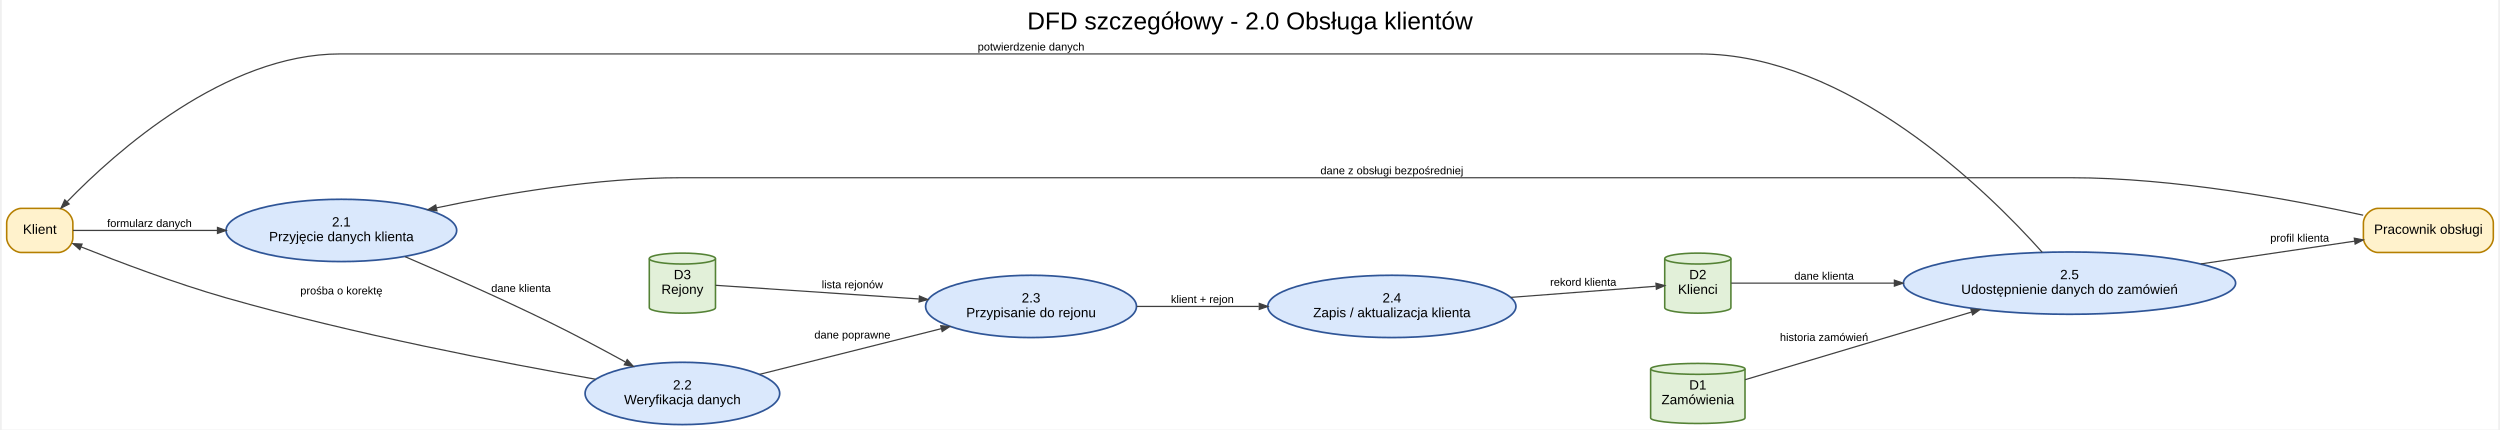
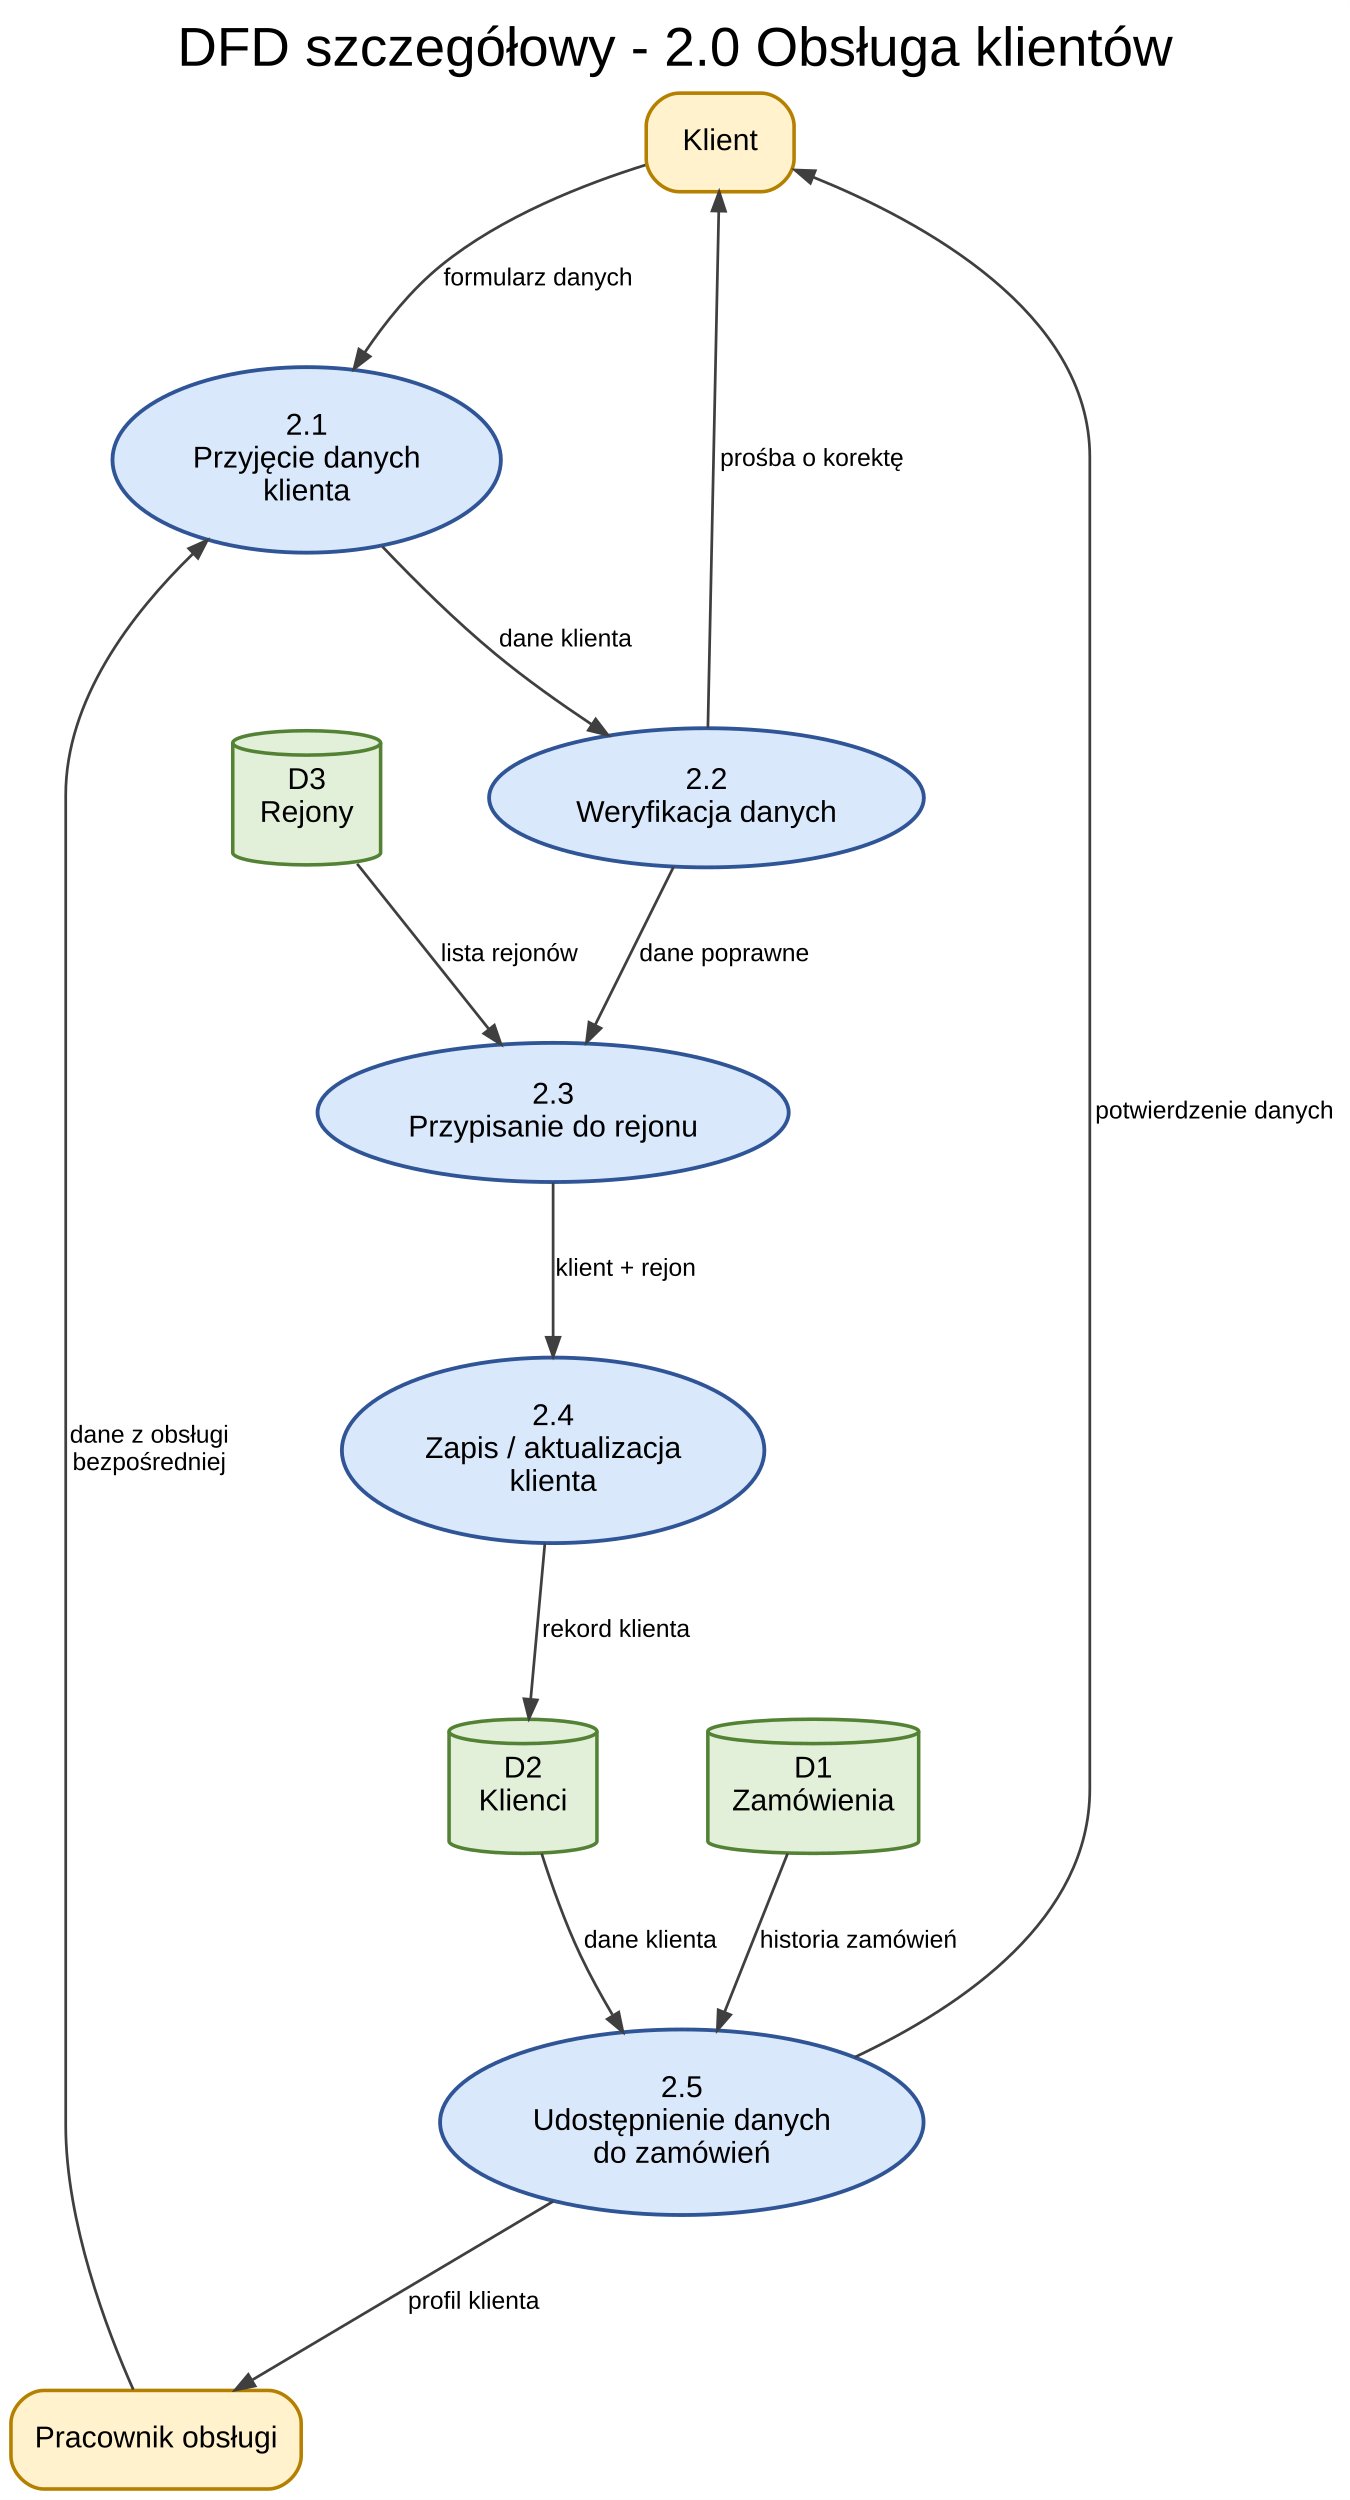
- <svg xmlns="http://www.w3.org/2000/svg" width="2037pt" height="350pt" viewBox="0.00 0.00 2036.78 350.46">
-   <g id="graph0" class="graph" transform="scale(1 1) rotate(0) translate(4 346.46)">
-     <polygon fill="white" stroke="transparent" points="-4,4 -4,-346.46 2032.78,-346.46 2032.78,4 -4,4" />
-     <text text-anchor="middle" x="1014.39" y="-322.46" font-family="Arial" font-size="20.00">DFD szczegółowy - 2.0 Obsługa klientów</text>
+ <svg xmlns="http://www.w3.org/2000/svg" width="493pt" height="913pt" viewBox="0.00 0.00 493.00 912.97">
+   <g id="graph0" class="graph" transform="scale(1 1) rotate(0) translate(4 908.97)">
+     <polygon fill="white" stroke="transparent" points="-4,4 -4,-908.97 489,-908.97 489,4 -4,4" />
+     <text text-anchor="middle" x="242.5" y="-884.97" font-family="Arial" font-size="20.00">DFD szczegółowy - 2.0 Obsługa klientów</text>
    <g id="node1" class="node">
-       <path fill="#fff2cc" stroke="#b57f00" stroke-width="1.3" d="M42,-176.46C42,-176.46 12,-176.46 12,-176.46 6,-176.46 0,-170.46 0,-164.46 0,-164.46 0,-152.46 0,-152.46 0,-146.46 6,-140.46 12,-140.46 12,-140.46 42,-140.46 42,-140.46 48,-140.46 54,-146.46 54,-152.46 54,-152.46 54,-164.46 54,-164.46 54,-170.46 48,-176.46 42,-176.46" />
-       <text text-anchor="middle" x="27" y="-155.66" font-family="Arial" font-size="11.00">Klient</text>
+       <path fill="#fff2cc" stroke="#b57f00" stroke-width="1.3" d="M274,-874.97C274,-874.97 244,-874.97 244,-874.97 238,-874.97 232,-868.97 232,-862.97 232,-862.97 232,-850.97 232,-850.97 232,-844.97 238,-838.97 244,-838.97 244,-838.97 274,-838.97 274,-838.97 280,-838.97 286,-844.97 286,-850.97 286,-850.97 286,-862.97 286,-862.97 286,-868.97 280,-874.97 274,-874.97" />
+       <text text-anchor="middle" x="259" y="-854.17" font-family="Arial" font-size="11.00">Klient</text>
    </g>
    <g id="node3" class="node">
-       <ellipse fill="#dae8fc" stroke="#2f5597" stroke-width="1.4" cx="273.05" cy="-158.46" rx="94.09" ry="25.41" />
-       <text text-anchor="middle" x="273.05" y="-161.66" font-family="Arial" font-size="11.00">2.1</text>
-       <text text-anchor="middle" x="273.05" y="-149.66" font-family="Arial" font-size="11.00">Przyjęcie danych klienta</text>
+       <ellipse fill="#dae8fc" stroke="#2f5597" stroke-width="1.4" cx="108" cy="-741.03" rx="70.92" ry="33.88" />
+       <text text-anchor="middle" x="108" y="-750.23" font-family="Arial" font-size="11.00">2.1</text>
+       <text text-anchor="middle" x="108" y="-738.23" font-family="Arial" font-size="11.00">Przyjęcie danych</text>
+       <text text-anchor="middle" x="108" y="-726.23" font-family="Arial" font-size="11.00">klienta</text>
    </g>
    <g id="edge1" class="edge">
-       <path fill="none" stroke="#3f3f3f" d="M54.12,-158.46C82.3,-158.46 128.94,-158.46 171.85,-158.46" />
-       <polygon fill="#3f3f3f" stroke="#3f3f3f" points="171.98,-160.91 178.98,-158.46 171.98,-156.01 171.98,-160.91" />
-       <text text-anchor="middle" x="116.5" y="-161.26" font-family="Arial" font-size="9.00">formularz danych</text>
+       <path fill="none" stroke="#3f3f3f" d="M231.67,-848.71C209.77,-841.88 179.13,-829.99 157,-811.97 146.23,-803.2 136.78,-791.48 129.13,-780.15" />
+       <polygon fill="#3f3f3f" stroke="#3f3f3f" points="131.17,-778.8 125.29,-774.28 127.07,-781.48 131.17,-778.8" />
+       <text text-anchor="middle" x="192.5" y="-804.77" font-family="Arial" font-size="9.00">formularz danych</text>
    </g>
    <g id="node2" class="node">
-       <path fill="#fff2cc" stroke="#b57f00" stroke-width="1.3" d="M2016.78,-176.46C2016.78,-176.46 1934.78,-176.46 1934.78,-176.46 1928.78,-176.46 1922.78,-170.46 1922.78,-164.46 1922.78,-164.46 1922.78,-152.46 1922.78,-152.46 1922.78,-146.46 1928.78,-140.46 1934.78,-140.46 1934.78,-140.46 2016.78,-140.46 2016.78,-140.46 2022.78,-140.46 2028.78,-146.46 2028.78,-152.46 2028.78,-152.46 2028.78,-164.46 2028.78,-164.46 2028.78,-170.46 2022.78,-176.46 2016.78,-176.46" />
-       <text text-anchor="middle" x="1975.78" y="-155.66" font-family="Arial" font-size="11.00">Pracownik obsługi</text>
+       <path fill="#fff2cc" stroke="#b57f00" stroke-width="1.3" d="M94,-36C94,-36 12,-36 12,-36 6,-36 0,-30 0,-24 0,-24 0,-12 0,-12 0,-6 6,0 12,0 12,0 94,0 94,0 100,0 106,-6 106,-12 106,-12 106,-24 106,-24 106,-30 100,-36 94,-36" />
+       <text text-anchor="middle" x="53" y="-15.2" font-family="Arial" font-size="11.00">Pracownik obsługi</text>
    </g>
    <g id="edge2" class="edge">
-       <path fill="none" stroke="#3f3f3f" d="M1922.59,-170.89C1864.66,-183.59 1768.21,-201.46 1684.01,-201.46 550.29,-201.46 550.29,-201.46 550.29,-201.46 482.21,-201.46 405.82,-188.55 350.65,-176.88" />
-       <polygon fill="#3f3f3f" stroke="#3f3f3f" points="351.05,-174.46 343.69,-175.39 350.02,-179.25 351.05,-174.46" />
-       <text text-anchor="middle" x="1130.13" y="-204.26" font-family="Arial" font-size="9.00">dane z obsługi bezpośredniej</text>
+       <path fill="none" stroke="#3f3f3f" d="M44.67,-36.31C34.9,-58.26 20,-97.52 20,-132.94 20,-618.63 20,-618.63 20,-618.63 20,-653.24 43.73,-684.64 66.55,-706.83" />
+       <polygon fill="#3f3f3f" stroke="#3f3f3f" points="64.93,-708.68 71.7,-711.71 68.3,-705.12 64.93,-708.68" />
+       <text text-anchor="middle" x="50.5" y="-382.12" font-family="Arial" font-size="9.00">dane z obsługi</text>
+       <text text-anchor="middle" x="50.5" y="-372.12" font-family="Arial" font-size="9.00">bezpośredniej</text>
    </g>
    <g id="node4" class="node">
-       <ellipse fill="#dae8fc" stroke="#2f5597" stroke-width="1.4" cx="551.29" cy="-25.46" rx="79.39" ry="25.41" />
-       <text text-anchor="middle" x="551.29" y="-28.66" font-family="Arial" font-size="11.00">2.2</text>
-       <text text-anchor="middle" x="551.29" y="-16.66" font-family="Arial" font-size="11.00">Weryfikacja danych</text>
+       <ellipse fill="#dae8fc" stroke="#2f5597" stroke-width="1.4" cx="254" cy="-617.63" rx="79.39" ry="25.41" />
+       <text text-anchor="middle" x="254" y="-620.83" font-family="Arial" font-size="11.00">2.2</text>
+       <text text-anchor="middle" x="254" y="-608.83" font-family="Arial" font-size="11.00">Weryfikacja danych</text>
    </g>
    <g id="edge3" class="edge">
-       <path fill="none" stroke="#3f3f3f" d="M325.05,-137.04C359.31,-122.35 405.29,-102.04 445.09,-82.46 464.84,-72.73 486.27,-61.29 504.6,-51.22" />
-       <polygon fill="#3f3f3f" stroke="#3f3f3f" points="506.26,-53.11 511.21,-47.58 503.89,-48.81 506.26,-53.11" />
-       <text text-anchor="middle" x="419.59" y="-108.26" font-family="Arial" font-size="9.00">dane klienta</text>
+       <path fill="none" stroke="#3f3f3f" d="M135.62,-709.39C147.76,-696.63 162.54,-682.04 177,-670.09 187.87,-661.1 200.33,-652.24 212.02,-644.46" />
+       <polygon fill="#3f3f3f" stroke="#3f3f3f" points="213.54,-646.39 218.04,-640.5 210.85,-642.29 213.54,-646.39" />
+       <text text-anchor="middle" x="202.5" y="-672.89" font-family="Arial" font-size="9.00">dane klienta</text>
    </g>
    <g id="edge5" class="edge">
-       <path fill="none" stroke="#3f3f3f" d="M480.45,-37.06C405.28,-50.27 282.55,-73.88 179,-103.46 137.47,-115.32 90.96,-132.94 60.67,-145.03" />
-       <polygon fill="#3f3f3f" stroke="#3f3f3f" points="59.67,-142.79 54.08,-147.67 61.49,-147.33 59.67,-142.79" />
-       <text text-anchor="middle" x="273.05" y="-106.26" font-family="Arial" font-size="9.00">prośba o korektę</text>
+       <path fill="none" stroke="#3f3f3f" d="M254.52,-643.13C255.48,-688.8 257.53,-786.42 258.49,-831.82" />
+       <polygon fill="#3f3f3f" stroke="#3f3f3f" points="256.04,-831.95 258.64,-838.9 260.94,-831.85 256.04,-831.95" />
+       <text text-anchor="middle" x="292.5" y="-738.83" font-family="Arial" font-size="9.00">prośba o korektę</text>
    </g>
    <g id="node5" class="node">
-       <ellipse fill="#dae8fc" stroke="#2f5597" stroke-width="1.4" cx="835.75" cy="-96.46" rx="86.03" ry="25.41" />
-       <text text-anchor="middle" x="835.75" y="-99.66" font-family="Arial" font-size="11.00">2.3</text>
-       <text text-anchor="middle" x="835.75" y="-87.66" font-family="Arial" font-size="11.00">Przypisanie do rejonu</text>
+       <ellipse fill="#dae8fc" stroke="#2f5597" stroke-width="1.4" cx="198" cy="-502.72" rx="86.03" ry="25.41" />
+       <text text-anchor="middle" x="198" y="-505.92" font-family="Arial" font-size="11.00">2.3</text>
+       <text text-anchor="middle" x="198" y="-493.92" font-family="Arial" font-size="11.00">Przypisanie do rejonu</text>
    </g>
    <g id="edge4" class="edge">
-       <path fill="none" stroke="#3f3f3f" d="M614.27,-41.04C657.99,-52.03 716.68,-66.78 762.51,-78.3" />
-       <polygon fill="#3f3f3f" stroke="#3f3f3f" points="762.08,-80.72 769.47,-80.05 763.28,-75.96 762.08,-80.72" />
-       <text text-anchor="middle" x="689.98" y="-70.26" font-family="Arial" font-size="9.00">dane poprawne</text>
+       <path fill="none" stroke="#3f3f3f" d="M241.99,-592.41C233.63,-575.56 222.41,-552.94 213.4,-534.77" />
+       <polygon fill="#3f3f3f" stroke="#3f3f3f" points="215.49,-533.47 210.19,-528.29 211.1,-535.65 215.49,-533.47" />
+       <text text-anchor="middle" x="260.5" y="-557.98" font-family="Arial" font-size="9.00">dane poprawne</text>
    </g>
    <g id="node6" class="node">
-       <ellipse fill="#dae8fc" stroke="#2f5597" stroke-width="1.4" cx="1130.13" cy="-96.46" rx="101.23" ry="25.41" />
-       <text text-anchor="middle" x="1130.13" y="-99.66" font-family="Arial" font-size="11.00">2.4</text>
-       <text text-anchor="middle" x="1130.13" y="-87.66" font-family="Arial" font-size="11.00">Zapis / aktualizacja klienta</text>
+       <ellipse fill="#dae8fc" stroke="#2f5597" stroke-width="1.4" cx="198" cy="-379.32" rx="77.15" ry="33.88" />
+       <text text-anchor="middle" x="198" y="-388.52" font-family="Arial" font-size="11.00">2.4</text>
+       <text text-anchor="middle" x="198" y="-376.52" font-family="Arial" font-size="11.00">Zapis / aktualizacja</text>
+       <text text-anchor="middle" x="198" y="-364.52" font-family="Arial" font-size="11.00">klienta</text>
    </g>
    <g id="edge7" class="edge">
-       <path fill="none" stroke="#3f3f3f" d="M922.1,-96.46C953.21,-96.46 988.79,-96.46 1021.57,-96.46" />
-       <polygon fill="#3f3f3f" stroke="#3f3f3f" points="1021.96,-98.91 1028.96,-96.46 1021.96,-94.01 1021.96,-98.91" />
-       <text text-anchor="middle" x="975.52" y="-99.26" font-family="Arial" font-size="9.00">klient + rejon</text>
+       <path fill="none" stroke="#3f3f3f" d="M198,-477.15C198,-461.01 198,-439.5 198,-420.85" />
+       <polygon fill="#3f3f3f" stroke="#3f3f3f" points="200.45,-420.6 198,-413.6 195.55,-420.6 200.45,-420.6" />
+       <text text-anchor="middle" x="224.5" y="-443.06" font-family="Arial" font-size="9.00">klient + rejon</text>
    </g>
    <g id="node8" class="node">
-       <path fill="#e2f0d9" stroke="#548235" stroke-width="1.3" d="M1406.75,-135.5C1406.75,-137.96 1394.65,-139.96 1379.75,-139.96 1364.85,-139.96 1352.75,-137.96 1352.75,-135.5 1352.75,-135.5 1352.75,-95.41 1352.75,-95.41 1352.75,-92.95 1364.85,-90.95 1379.75,-90.95 1394.65,-90.95 1406.75,-92.95 1406.75,-95.41 1406.75,-95.41 1406.75,-135.5 1406.75,-135.5" />
-       <path fill="none" stroke="#548235" stroke-width="1.3" d="M1406.75,-135.5C1406.75,-133.05 1394.65,-131.05 1379.75,-131.05 1364.85,-131.05 1352.75,-133.05 1352.75,-135.5" />
-       <text text-anchor="middle" x="1379.75" y="-118.66" font-family="Arial" font-size="11.00">D2</text>
-       <text text-anchor="middle" x="1379.75" y="-106.66" font-family="Arial" font-size="11.00">Klienci</text>
+       <path fill="#e2f0d9" stroke="#548235" stroke-width="1.3" d="M214,-276.68C214,-279.14 201.9,-281.13 187,-281.13 172.1,-281.13 160,-279.14 160,-276.68 160,-276.68 160,-236.58 160,-236.58 160,-234.13 172.1,-232.13 187,-232.13 201.9,-232.13 214,-234.13 214,-236.58 214,-236.58 214,-276.68 214,-276.68" />
+       <path fill="none" stroke="#548235" stroke-width="1.3" d="M214,-276.68C214,-274.22 201.9,-272.22 187,-272.22 172.1,-272.22 160,-274.22 160,-276.68" />
+       <text text-anchor="middle" x="187" y="-259.83" font-family="Arial" font-size="11.00">D2</text>
+       <text text-anchor="middle" x="187" y="-247.83" font-family="Arial" font-size="11.00">Klienci</text>
    </g>
    <g id="edge8" class="edge">
-       <path fill="none" stroke="#3f3f3f" d="M1227.22,-103.83C1268.95,-107.03 1315.12,-110.57 1345.39,-112.9" />
-       <polygon fill="#3f3f3f" stroke="#3f3f3f" points="1345.57,-115.37 1352.74,-113.46 1345.94,-110.48 1345.57,-115.37" />
-       <text text-anchor="middle" x="1286.25" y="-113.26" font-family="Arial" font-size="9.00">rekord klienta</text>
+       <path fill="none" stroke="#3f3f3f" d="M194.99,-345.34C193.38,-327.63 191.4,-305.93 189.82,-288.55" />
+       <polygon fill="#3f3f3f" stroke="#3f3f3f" points="192.24,-288.14 189.17,-281.39 187.36,-288.58 192.24,-288.14" />
+       <text text-anchor="middle" x="221" y="-311.18" font-family="Arial" font-size="9.00">rekord klienta</text>
    </g>
    <g id="node7" class="node">
-       <ellipse fill="#dae8fc" stroke="#2f5597" stroke-width="1.4" cx="1683.01" cy="-115.46" rx="135.53" ry="25.41" />
-       <text text-anchor="middle" x="1683.01" y="-118.66" font-family="Arial" font-size="11.00">2.5</text>
-       <text text-anchor="middle" x="1683.01" y="-106.66" font-family="Arial" font-size="11.00">Udostępnienie danych do zamówień</text>
+       <ellipse fill="#dae8fc" stroke="#2f5597" stroke-width="1.4" cx="245" cy="-133.94" rx="88.28" ry="33.88" />
+       <text text-anchor="middle" x="245" y="-143.14" font-family="Arial" font-size="11.00">2.5</text>
+       <text text-anchor="middle" x="245" y="-131.14" font-family="Arial" font-size="11.00">Udostępnienie danych</text>
+       <text text-anchor="middle" x="245" y="-119.14" font-family="Arial" font-size="11.00">do zamówień</text>
    </g>
    <g id="edge12" class="edge">
-       <path fill="none" stroke="#3f3f3f" d="M1660.71,-140.68C1615.05,-191.72 1502.02,-302.46 1380.75,-302.46 272.05,-302.46 272.05,-302.46 272.05,-302.46 178.35,-302.46 89,-222.76 49.38,-181.95" />
-       <polygon fill="#3f3f3f" stroke="#3f3f3f" points="50.96,-180.05 44.35,-176.69 47.42,-183.44 50.96,-180.05" />
-       <text text-anchor="middle" x="835.75" y="-305.26" font-family="Arial" font-size="9.00">potwierdzenie danych</text>
+       <path fill="none" stroke="#3f3f3f" d="M308.19,-157.71C348.8,-176.85 394,-208.69 394,-255.63 394,-742.03 394,-742.03 394,-742.03 394,-794.8 333.03,-828.1 293.03,-844.27" />
+       <polygon fill="#3f3f3f" stroke="#3f3f3f" points="291.94,-842.07 286.32,-846.9 293.73,-846.63 291.94,-842.07" />
+       <text text-anchor="middle" x="439.5" y="-500.52" font-family="Arial" font-size="9.00">potwierdzenie danych</text>
    </g>
    <g id="edge11" class="edge">
-       <path fill="none" stroke="#3f3f3f" d="M1790.22,-131.16C1832.5,-137.42 1879.56,-144.37 1915.57,-149.7" />
-       <polygon fill="#3f3f3f" stroke="#3f3f3f" points="1915.34,-152.14 1922.63,-150.74 1916.06,-147.3 1915.34,-152.14" />
-       <text text-anchor="middle" x="1870.78" y="-149.26" font-family="Arial" font-size="9.00">profil klienta</text>
+       <path fill="none" stroke="#3f3f3f" d="M198.03,-105.07C164.14,-84.95 119.1,-58.23 88.26,-39.92" />
+       <polygon fill="#3f3f3f" stroke="#3f3f3f" points="89.17,-37.62 81.9,-36.15 86.67,-41.83 89.17,-37.62" />
+       <text text-anchor="middle" x="169" y="-65.8" font-family="Arial" font-size="9.00">profil klienta</text>
    </g>
    <g id="edge9" class="edge">
-       <path fill="none" stroke="#3f3f3f" d="M1406.96,-115.46C1437.17,-115.46 1489.22,-115.46 1539.97,-115.46" />
-       <polygon fill="#3f3f3f" stroke="#3f3f3f" points="1540.12,-117.91 1547.12,-115.46 1540.12,-113.01 1540.12,-117.91" />
-       <text text-anchor="middle" x="1482.75" y="-118.26" font-family="Arial" font-size="9.00">dane klienta</text>
+       <path fill="none" stroke="#3f3f3f" d="M193.81,-232.08C197.45,-220.62 202.36,-206.78 208,-194.88 211.41,-187.69 215.48,-180.28 219.65,-173.23" />
+       <polygon fill="#3f3f3f" stroke="#3f3f3f" points="221.97,-174.13 223.49,-166.87 217.77,-171.6 221.97,-174.13" />
+       <text text-anchor="middle" x="233.5" y="-197.68" font-family="Arial" font-size="9.00">dane klienta</text>
    </g>
    <g id="node9" class="node">
-       <path fill="#e2f0d9" stroke="#548235" stroke-width="1.3" d="M578.29,-135.5C578.29,-137.96 566.18,-139.96 551.29,-139.96 536.39,-139.96 524.29,-137.96 524.29,-135.5 524.29,-135.5 524.29,-95.41 524.29,-95.41 524.29,-92.95 536.39,-90.95 551.29,-90.95 566.18,-90.95 578.29,-92.95 578.29,-95.41 578.29,-95.41 578.29,-135.5 578.29,-135.5" />
-       <path fill="none" stroke="#548235" stroke-width="1.3" d="M578.29,-135.5C578.29,-133.05 566.18,-131.05 551.29,-131.05 536.39,-131.05 524.29,-133.05 524.29,-135.5" />
-       <text text-anchor="middle" x="551.29" y="-118.66" font-family="Arial" font-size="11.00">D3</text>
-       <text text-anchor="middle" x="551.29" y="-106.66" font-family="Arial" font-size="11.00">Rejony</text>
+       <path fill="#e2f0d9" stroke="#548235" stroke-width="1.3" d="M135,-637.68C135,-640.14 122.9,-642.13 108,-642.13 93.1,-642.13 81,-640.14 81,-637.68 81,-637.68 81,-597.58 81,-597.58 81,-595.13 93.1,-593.13 108,-593.13 122.9,-593.13 135,-595.13 135,-597.58 135,-597.58 135,-637.68 135,-637.68" />
+       <path fill="none" stroke="#548235" stroke-width="1.3" d="M135,-637.68C135,-635.22 122.9,-633.22 108,-633.22 93.1,-633.22 81,-635.22 81,-637.68" />
+       <text text-anchor="middle" x="108" y="-620.83" font-family="Arial" font-size="11.00">D3</text>
+       <text text-anchor="middle" x="108" y="-608.83" font-family="Arial" font-size="11.00">Rejony</text>
    </g>
    <g id="edge6" class="edge">
-       <path fill="none" stroke="#3f3f3f" d="M578.35,-113.7C615.75,-111.19 686.47,-106.43 744.18,-102.55" />
-       <polygon fill="#3f3f3f" stroke="#3f3f3f" points="744.69,-104.97 751.51,-102.06 744.36,-100.08 744.69,-104.97" />
-       <text text-anchor="middle" x="689.98" y="-111.26" font-family="Arial" font-size="9.00">lista rejonów</text>
+       <path fill="none" stroke="#3f3f3f" d="M126.43,-593.51C140.32,-576.09 159.47,-552.06 174.46,-533.25" />
+       <polygon fill="#3f3f3f" stroke="#3f3f3f" points="176.53,-534.59 178.97,-527.59 172.7,-531.54 176.53,-534.59" />
+       <text text-anchor="middle" x="182" y="-557.98" font-family="Arial" font-size="9.00">lista rejonów</text>
    </g>
    <g id="node10" class="node">
-       <path fill="#e2f0d9" stroke="#548235" stroke-width="1.3" d="M1418.25,-45.5C1418.25,-47.96 1400.99,-49.96 1379.75,-49.96 1358.51,-49.96 1341.25,-47.96 1341.25,-45.5 1341.25,-45.5 1341.25,-5.41 1341.25,-5.41 1341.25,-2.95 1358.51,-0.95 1379.75,-0.95 1400.99,-0.95 1418.25,-2.95 1418.25,-5.41 1418.25,-5.41 1418.25,-45.5 1418.25,-45.5" />
-       <path fill="none" stroke="#548235" stroke-width="1.3" d="M1418.25,-45.5C1418.25,-43.05 1400.99,-41.05 1379.75,-41.05 1358.51,-41.05 1341.25,-43.05 1341.25,-45.5" />
-       <text text-anchor="middle" x="1379.75" y="-28.66" font-family="Arial" font-size="11.00">D1</text>
-       <text text-anchor="middle" x="1379.75" y="-16.66" font-family="Arial" font-size="11.00">Zamówienia</text>
+       <path fill="#e2f0d9" stroke="#548235" stroke-width="1.3" d="M331.5,-276.68C331.5,-279.14 314.24,-281.13 293,-281.13 271.76,-281.13 254.5,-279.14 254.5,-276.68 254.5,-276.68 254.5,-236.58 254.5,-236.58 254.5,-234.13 271.76,-232.13 293,-232.13 314.24,-232.13 331.5,-234.13 331.5,-236.58 331.5,-236.58 331.5,-276.68 331.5,-276.68" />
+       <path fill="none" stroke="#548235" stroke-width="1.3" d="M331.5,-276.68C331.5,-274.22 314.24,-272.22 293,-272.22 271.76,-272.22 254.5,-274.22 254.5,-276.68" />
+       <text text-anchor="middle" x="293" y="-259.83" font-family="Arial" font-size="11.00">D1</text>
+       <text text-anchor="middle" x="293" y="-247.83" font-family="Arial" font-size="11.00">Zamówienia</text>
    </g>
    <g id="edge10" class="edge">
-       <path fill="none" stroke="#3f3f3f" d="M1418.3,-36.67C1464.31,-50.42 1543.52,-74.08 1603.15,-91.9" />
-       <polygon fill="#3f3f3f" stroke="#3f3f3f" points="1602.54,-94.27 1609.95,-93.93 1603.94,-89.58 1602.54,-94.27" />
-       <text text-anchor="middle" x="1482.75" y="-68.26" font-family="Arial" font-size="9.00">historia zamówień</text>
+       <path fill="none" stroke="#3f3f3f" d="M283.63,-232.08C277.09,-215.63 268.21,-193.29 260.61,-174.18" />
+       <polygon fill="#3f3f3f" stroke="#3f3f3f" points="262.84,-173.17 257.98,-167.57 258.29,-174.98 262.84,-173.17" />
+       <text text-anchor="middle" x="309.5" y="-197.68" font-family="Arial" font-size="9.00">historia zamówień</text>
    </g>
  </g>
</svg>
